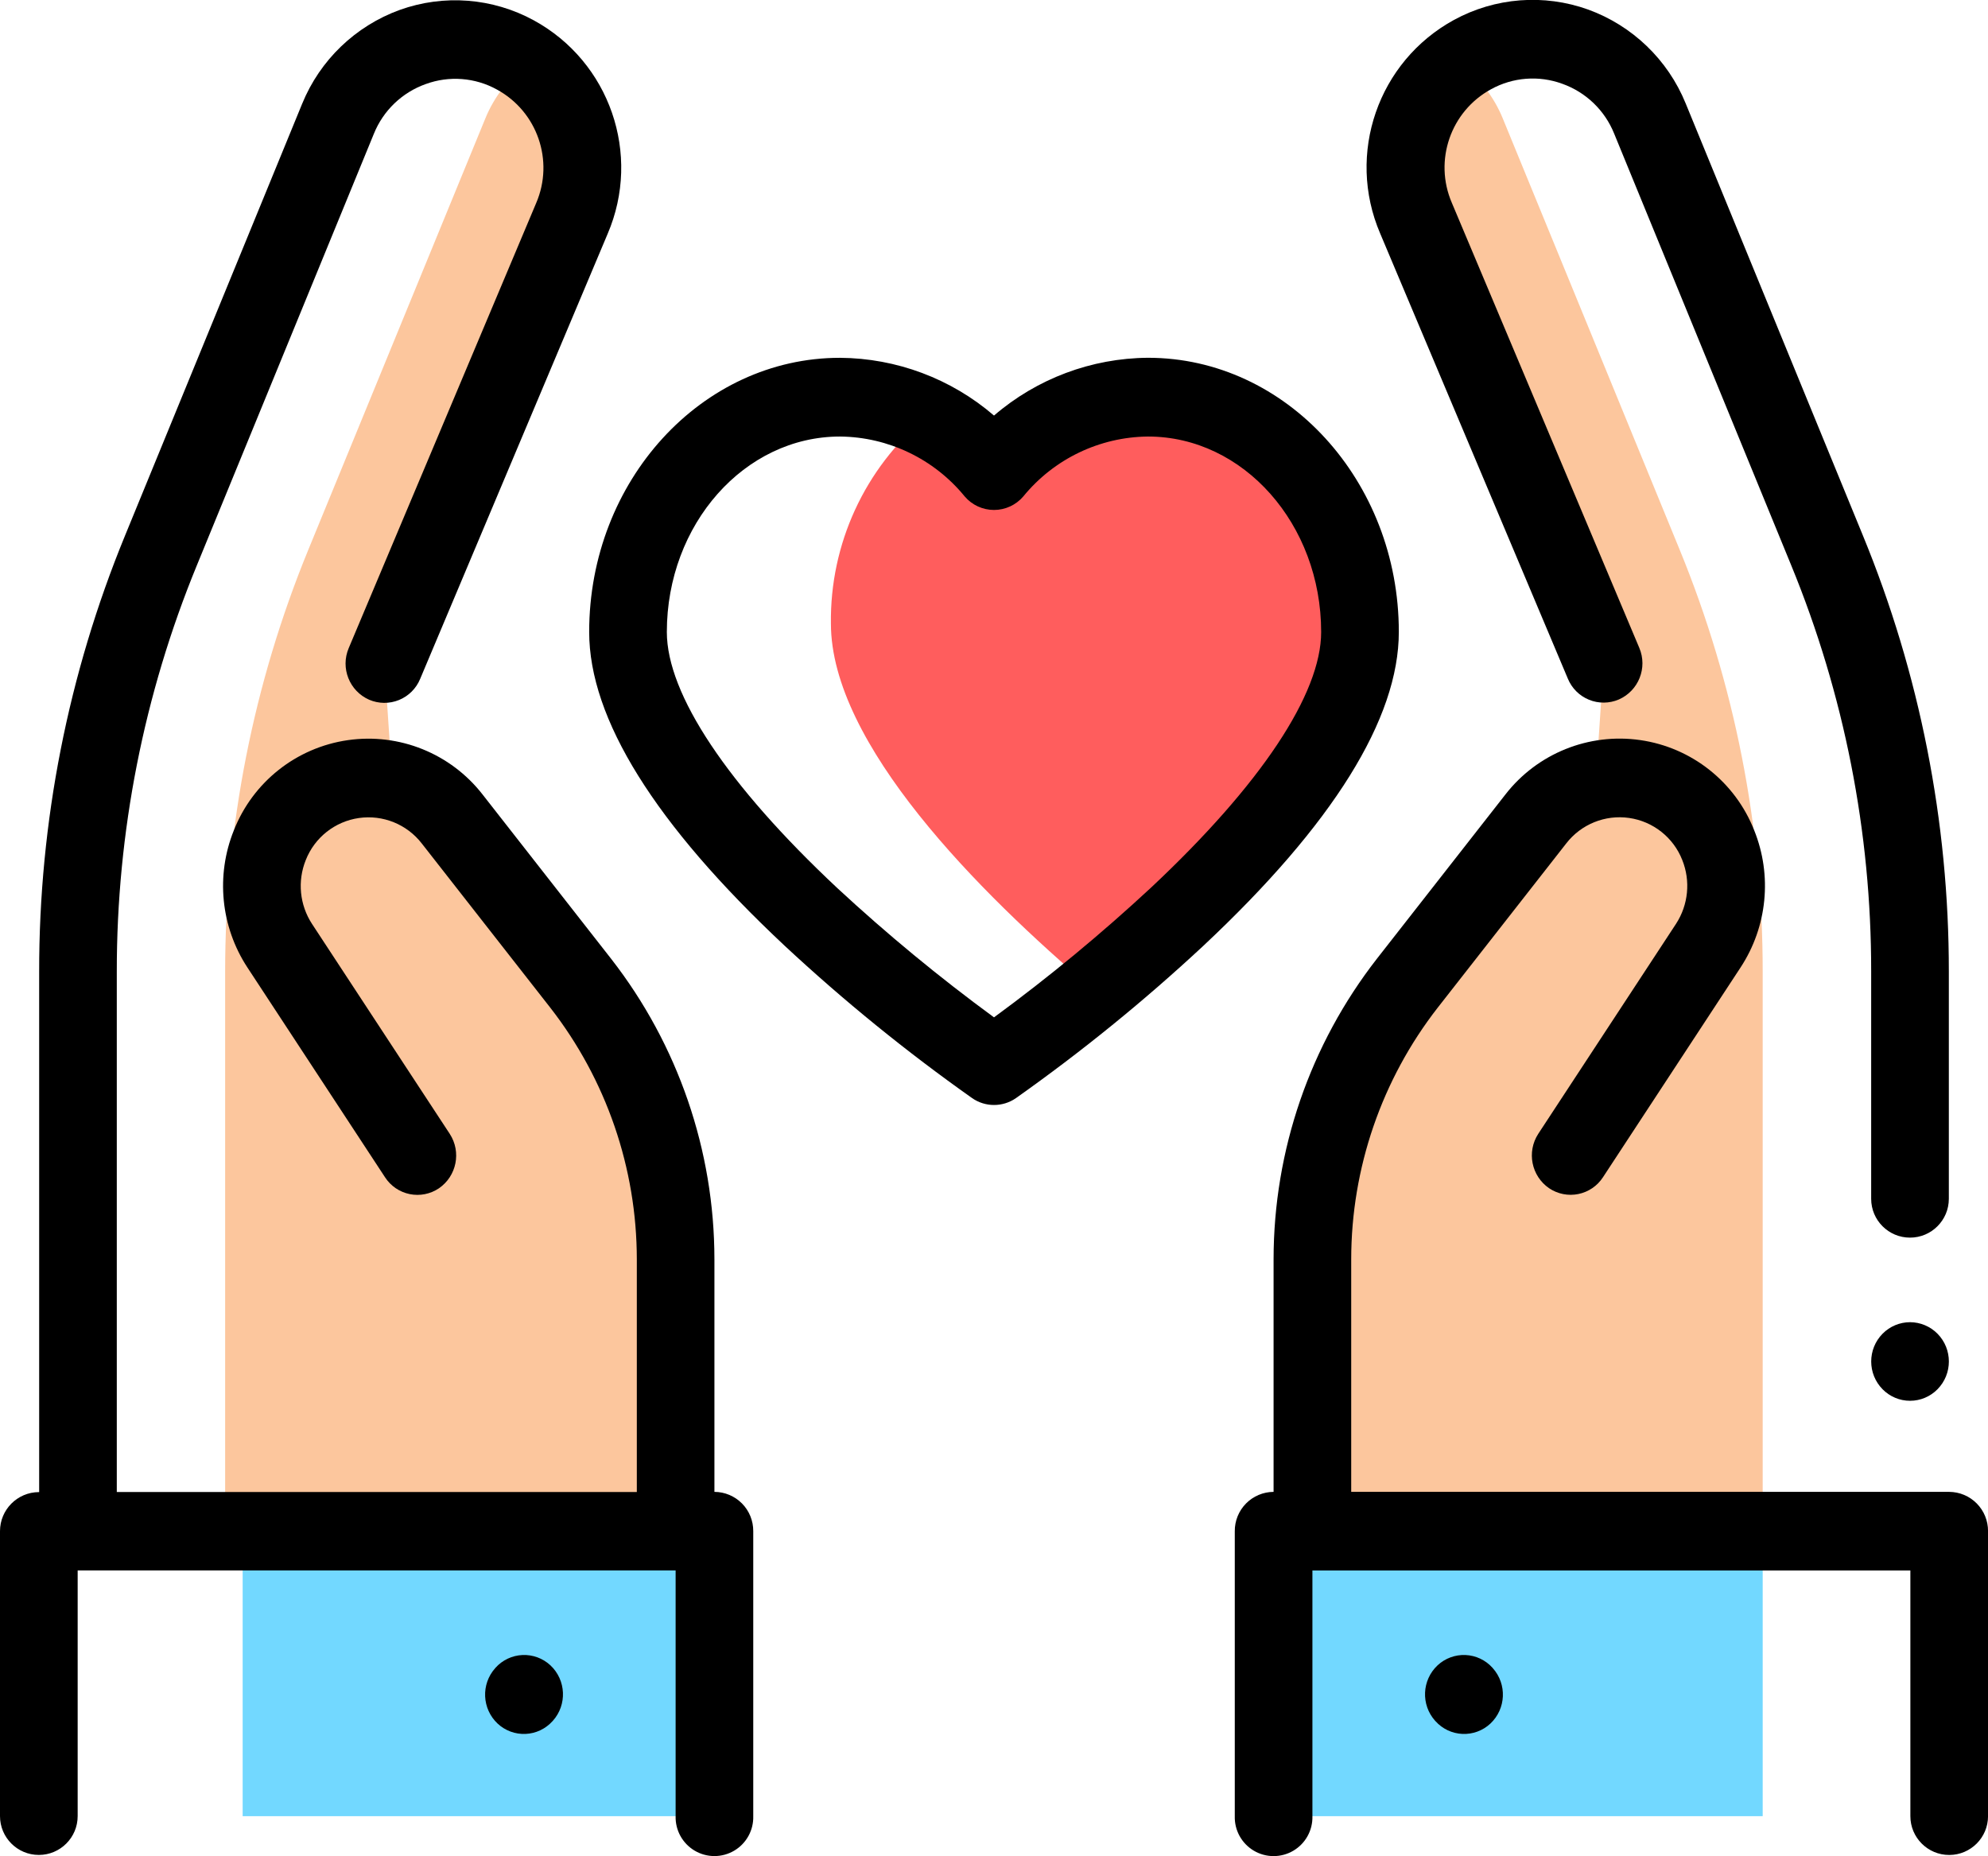
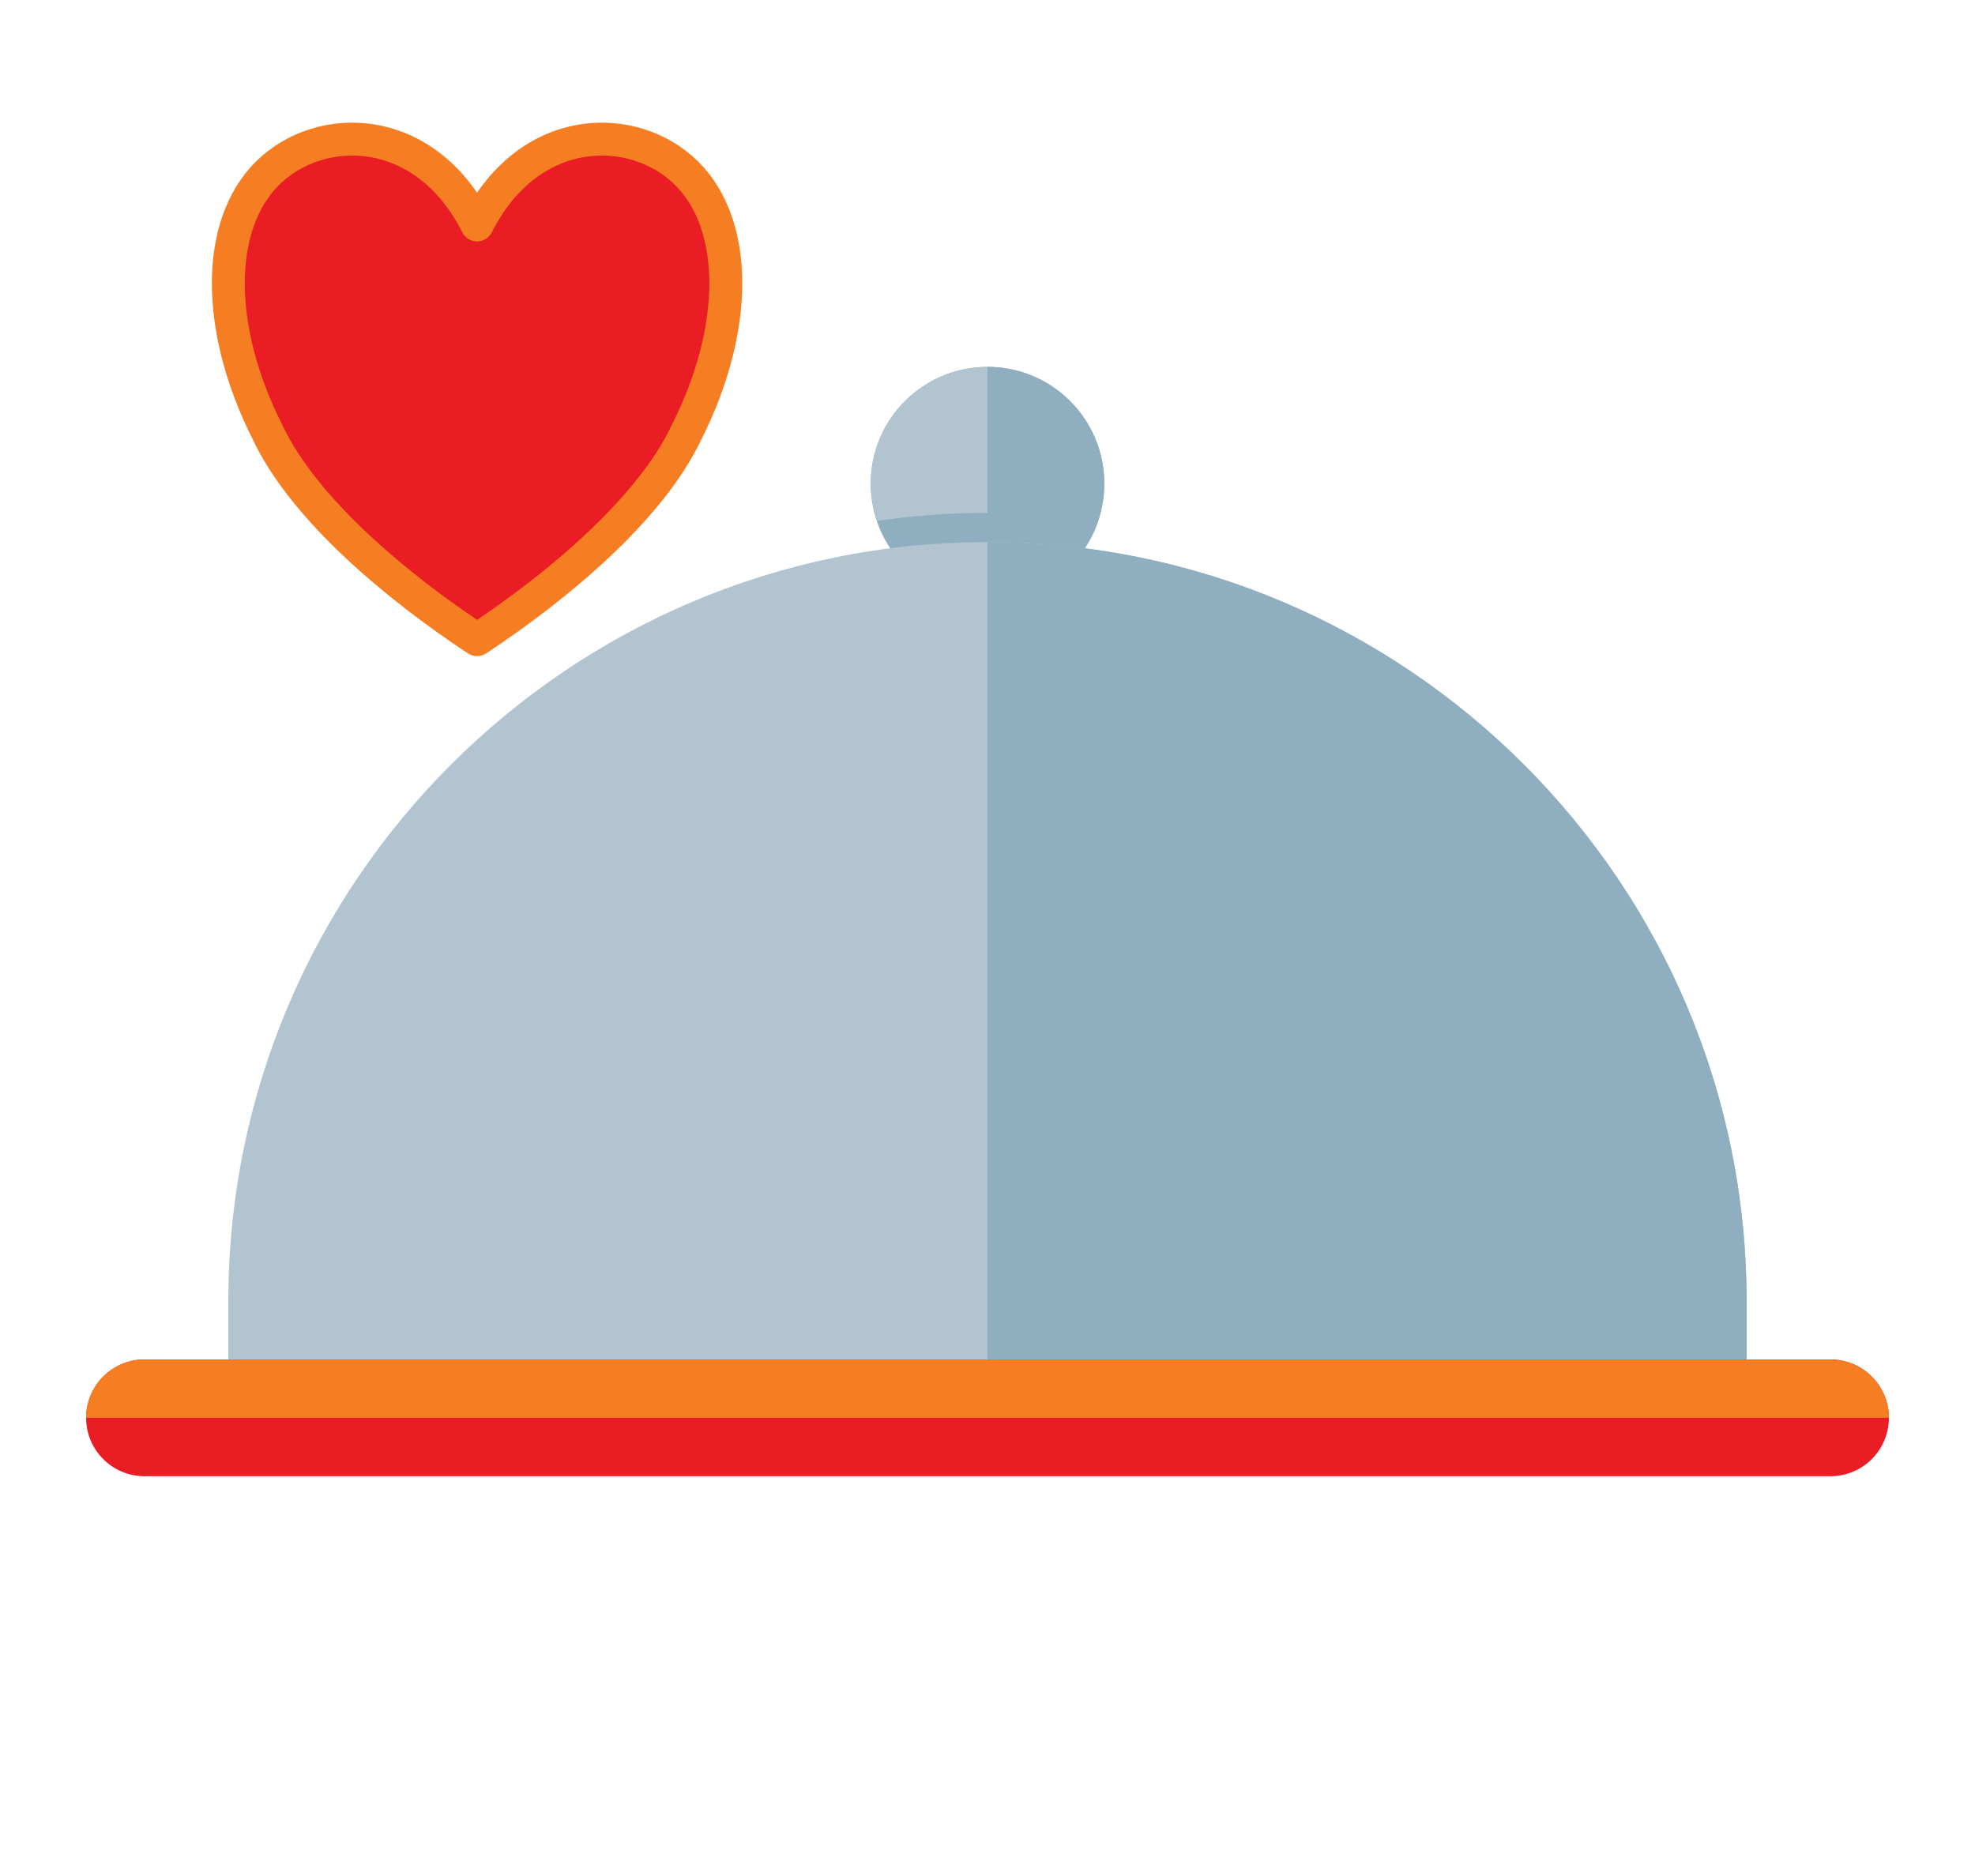
- <svg xmlns="http://www.w3.org/2000/svg" width="60" height="56.001" viewBox="0 0 60 56.001">
-   <g id="Vector_Smart_Object" data-name="Vector Smart Object" transform="translate(-226 -232.195)">
-     <g id="surface1">
-       <path id="Path_72" data-name="Path 72" d="M243.526,261.867l-3.88-4.958a3.167,3.167,0,0,0-1.807-1.156l-.237-3.538,5.659-13.435a3.9,3.9,0,0,0-1.3-4.679,3.845,3.845,0,0,0-1.314,1.671L235.3,248.8a33.516,33.516,0,0,0-2.505,12.72v16.887h13.594V270.2A13.521,13.521,0,0,0,243.526,261.867Z" fill="#fcc69d" />
-       <path id="Path_73" data-name="Path 73" d="M276.7,248.8l-5.344-13.029a3.845,3.845,0,0,0-1.314-1.671,3.905,3.905,0,0,0-1.3,4.679l5.659,13.435-.237,3.538a3.167,3.167,0,0,0-1.807,1.156l-3.88,4.958a13.521,13.521,0,0,0-2.865,8.331v8.21H279.2V261.52A33.516,33.516,0,0,0,276.7,248.8Z" fill="#fcc69d" />
-       <path id="Path_74" data-name="Path 74" d="M264.437,287.009v-8.6H279.2v8.6" fill="#72d8ff" />
-       <path id="Path_75" data-name="Path 75" d="M247.562,287.009v-8.6H233.324v8.6" fill="#72d8ff" />
-       <path id="Path_76" data-name="Path 76" d="M260.648,244.179A6.108,6.108,0,0,0,256,246.4a6.478,6.478,0,0,0-2.055-1.61,7.965,7.965,0,0,0-2.867,6.225c0,3.626,4.45,8.106,7.928,11.053,3.27-2.676,8.04-7.195,8.04-10.8C267.046,247.353,264.182,244.179,260.648,244.179Z" fill="#ff5d5d" />
-       <path id="Path_77" data-name="Path 77" d="M284.828,277.221H266.781V270.2a12.371,12.371,0,0,1,2.611-7.593l3.88-4.958a2.034,2.034,0,0,1,3.5.5,2.1,2.1,0,0,1-.189,1.93l-4.156,6.335a1.2,1.2,0,0,0,.328,1.644,1.163,1.163,0,0,0,1.624-.332l4.155-6.335a4.487,4.487,0,0,0,.409-4.138,4.365,4.365,0,0,0-7.507-1.081l-3.88,4.959a14.771,14.771,0,0,0-3.118,9.067v7.023a1.178,1.178,0,0,0-1.171,1.187v8.6a1.172,1.172,0,1,0,2.343,0v-7.415h18.047v7.415a1.172,1.172,0,1,0,2.344,0v-8.6A1.179,1.179,0,0,0,284.828,277.221Z" />
-       <path id="Path_78" data-name="Path 78" d="M283.647,272.1a1.169,1.169,0,0,0-.828.347,1.195,1.195,0,0,0,0,1.678,1.161,1.161,0,0,0,1.656,0,1.195,1.195,0,0,0,0-1.678A1.172,1.172,0,0,0,283.647,272.1Z" />
-       <path id="Path_79" data-name="Path 79" d="M273.32,252.679a1.166,1.166,0,0,0,1.538.627,1.193,1.193,0,0,0,.618-1.557l-5.659-13.435A2.692,2.692,0,0,1,271,234.889a2.6,2.6,0,0,1,2.15-.166,2.642,2.642,0,0,1,1.565,1.5l5.344,13.029a32.171,32.171,0,0,1,2.415,12.264v6.86a1.172,1.172,0,1,0,2.344,0v-6.86a34.537,34.537,0,0,0-2.6-13.174l-5.344-13.029a5.037,5.037,0,0,0-2.943-2.83,4.956,4.956,0,0,0-4.048.313,5.069,5.069,0,0,0-2.228,6.445Z" />
-       <path id="Path_80" data-name="Path 80" d="M271.044,282.529a1.162,1.162,0,0,0-1.656-.073,1.2,1.2,0,0,0-.073,1.676l.01.01a1.16,1.16,0,0,0,1.655.074,1.2,1.2,0,0,0,.073-1.676Z" />
-       <path id="Path_81" data-name="Path 81" d="M247.562,277.221V270.2a14.77,14.77,0,0,0-3.117-9.067l-3.88-4.959a4.365,4.365,0,0,0-7.507,1.081,4.49,4.49,0,0,0,.408,4.138l4.156,6.335a1.163,1.163,0,0,0,1.624.332,1.2,1.2,0,0,0,.328-1.644l-4.156-6.335a2.092,2.092,0,0,1-.189-1.93,2.034,2.034,0,0,1,3.5-.5l3.88,4.958a12.371,12.371,0,0,1,2.611,7.593v7.023H229.525v-15.7a32.174,32.174,0,0,1,2.415-12.264l5.344-13.029a2.642,2.642,0,0,1,1.565-1.5,2.6,2.6,0,0,1,2.15.166,2.692,2.692,0,0,1,1.184,3.424l-5.659,13.435a1.193,1.193,0,0,0,.618,1.557,1.167,1.167,0,0,0,1.538-.627l5.659-13.434a5.068,5.068,0,0,0-2.228-6.444,4.953,4.953,0,0,0-4.048-.314,5.04,5.04,0,0,0-2.943,2.83l-5.344,13.029a34.54,34.54,0,0,0-2.594,13.174v15.7h-.01A1.179,1.179,0,0,0,226,278.407v8.6a1.172,1.172,0,1,0,2.344,0v-7.415h18.047v7.415a1.172,1.172,0,1,0,2.343,0v-8.6A1.178,1.178,0,0,0,247.562,277.221Z" />
-       <path id="Path_82" data-name="Path 82" d="M240.956,282.529l-.009.011a1.2,1.2,0,0,0,.073,1.676,1.16,1.16,0,0,0,1.655-.074l.01-.01a1.2,1.2,0,0,0-.073-1.676A1.162,1.162,0,0,0,240.956,282.529Z" />
-       <path id="Path_83" data-name="Path 83" d="M268.218,251.266c0-4.561-3.4-8.273-7.57-8.273A7.2,7.2,0,0,0,256,244.737a7.2,7.2,0,0,0-4.648-1.743c-4.174,0-7.57,3.712-7.57,8.273,0,2.618,1.985,5.805,5.9,9.472a54.3,54.3,0,0,0,5.66,4.6,1.159,1.159,0,0,0,1.318,0,54.3,54.3,0,0,0,5.66-4.6C266.233,257.072,268.218,253.884,268.218,251.266Zm-7.471,7.711A53.139,53.139,0,0,1,256,262.9a53.384,53.384,0,0,1-4.727-3.9c-3.319-3.109-5.147-5.854-5.147-7.73,0-3.253,2.344-5.9,5.226-5.9a4.918,4.918,0,0,1,3.762,1.806,1.162,1.162,0,0,0,1.772,0,4.917,4.917,0,0,1,3.762-1.806c2.882,0,5.226,2.647,5.226,5.9C265.874,253.138,264.053,255.876,260.747,258.977Z" />
-     </g>
+ <svg xmlns="http://www.w3.org/2000/svg" width="100%" height="100%" viewBox="0 0 60 57" version="1.1" xml:space="preserve" style="fill-rule:evenodd;clip-rule:evenodd;stroke-linecap:round;stroke-linejoin:round;stroke-miterlimit:1.5;">
+   <g id="surface1">
+     <path d="M33.548,14.696c0,1.959 -1.589,3.548 -3.548,3.548c-1.959,0 -3.548,-1.589 -3.548,-3.548c0,-1.96 1.589,-3.548 3.548,-3.548c1.959,0 3.548,1.588 3.548,3.548" style="fill:#8faebf;fill-rule:nonzero;" />
+     <path d="M29.999,15.582c1.137,0 2.254,0.086 3.348,0.246c0.12,-0.358 0.201,-0.734 0.201,-1.132c0,-1.96 -1.589,-3.548 -3.548,-3.548c-1.959,0 -3.548,1.588 -3.548,3.548c0,0.398 0.081,0.774 0.201,1.132c1.093,-0.16 2.21,-0.246 3.346,-0.246" style="fill:#b1c4d0;fill-rule:nonzero;" />
+     <path d="M33.548,14.696c0,-1.96 -1.589,-3.548 -3.548,-3.548l0,7.096c1.959,0 3.548,-1.589 3.548,-3.548" style="fill:#8faebf;fill-rule:nonzero;" />
+     <path d="M55.61,41.305l-51.22,0c-0.979,0 -1.774,0.795 -1.774,1.774c0,0.979 0.795,1.774 1.774,1.774l51.22,0c0.979,0 1.774,-0.795 1.774,-1.774c0,-0.979 -0.795,-1.774 -1.774,-1.774" style="fill:#ea1d25;fill-rule:nonzero;" />
+     <path d="M53.062,39.531c0,-0.001 -0.001,-0.003 -0.001,-0.006c-0.004,-12.713 -10.348,-23.055 -23.062,-23.055c-12.717,0 -23.062,10.345 -23.062,23.062c0,0.979 -0.001,1.773 0.001,1.773l46.124,0c0.002,0 0,-1.529 0,-1.774" style="fill:#b1c4d0;fill-rule:nonzero;" />
+     <path d="M30,16.47l0,24.835l23.062,0c0.002,0 0,-1.529 0,-1.774c0,-0.001 -0.001,-0.003 -0.001,-0.006c-0.004,-12.713 -10.347,-23.055 -23.061,-23.055" style="fill:#8faebf;fill-rule:nonzero;" />
+     <path d="M14.493,6.836c1.591,-3.15 4.772,-3.15 6.363,-1.575c1.591,1.575 1.591,4.725 0,7.875c-1.114,2.363 -3.977,4.725 -6.363,6.3c-2.386,-1.575 -5.25,-3.937 -6.363,-6.3c-1.591,-3.15 -1.591,-6.3 0,-7.875c1.591,-1.575 4.772,-1.575 6.363,1.575Z" style="fill:#ea1d25;stroke:#f57e22;stroke-width:1px;" />
+     <path d="M55.61,41.305l-51.22,0c-0.979,0 -1.774,0.795 -1.774,1.774l54.768,0c0,-0.979 -0.795,-1.774 -1.774,-1.774" style="fill:#f57e22;fill-rule:nonzero;" />
  </g>
</svg>
